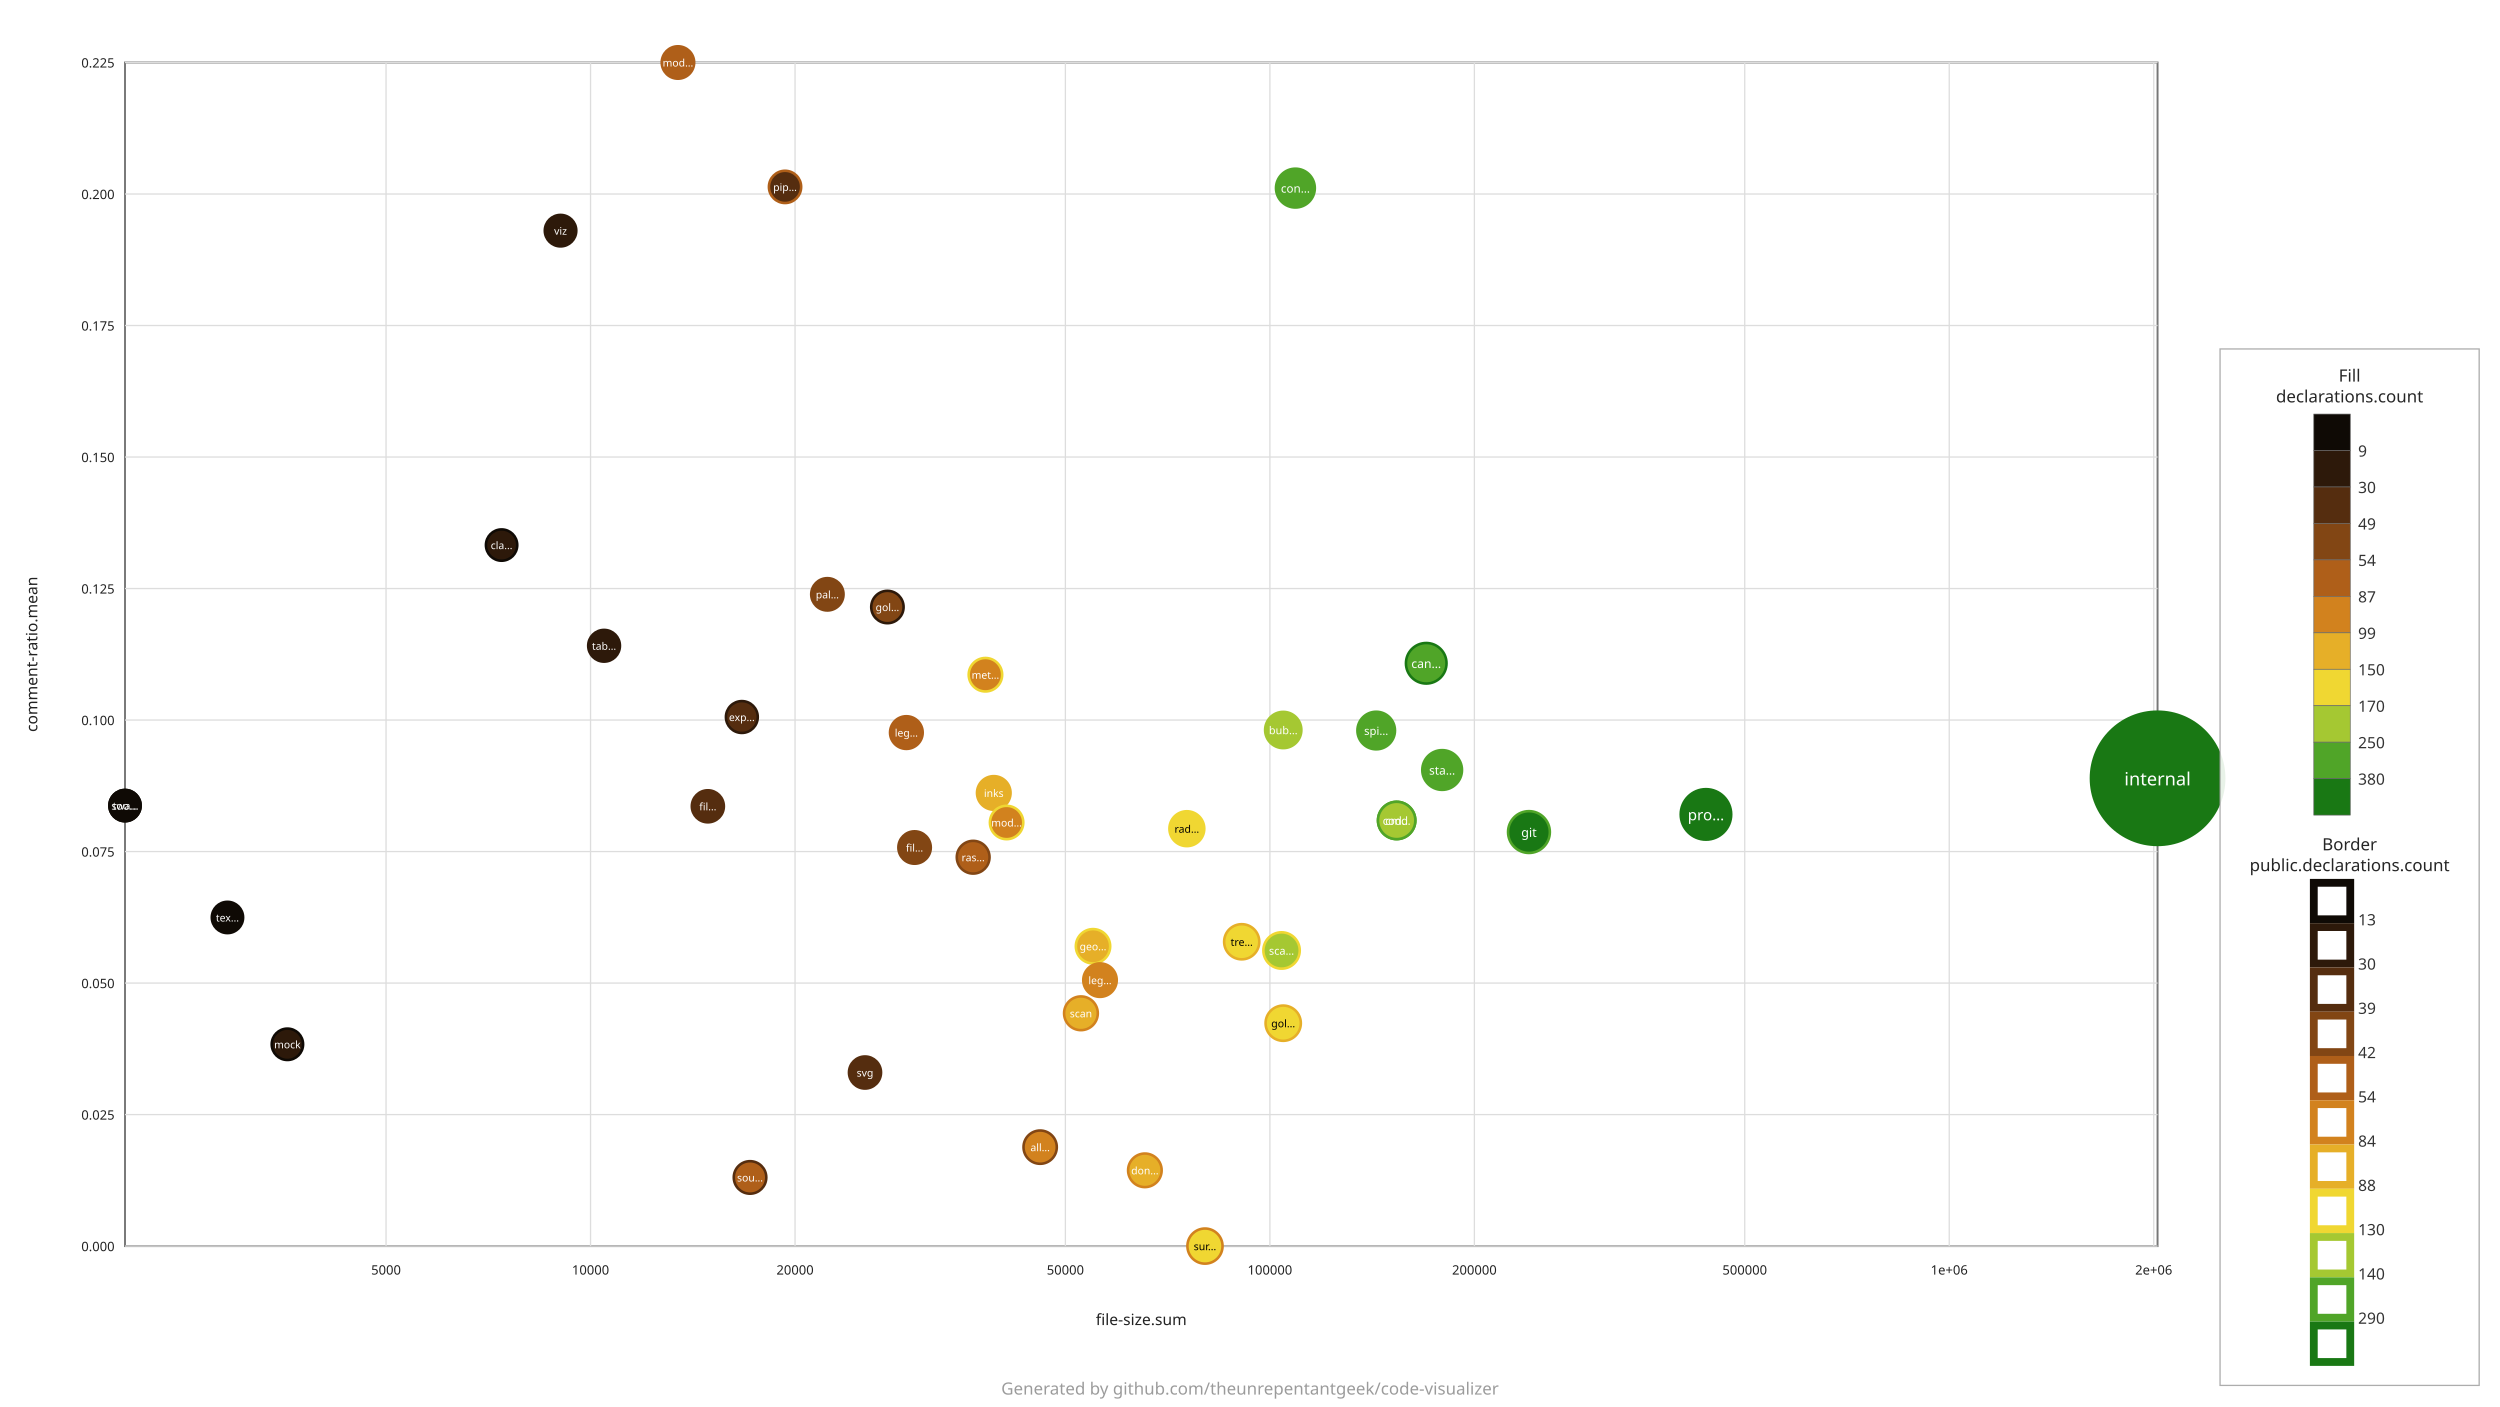
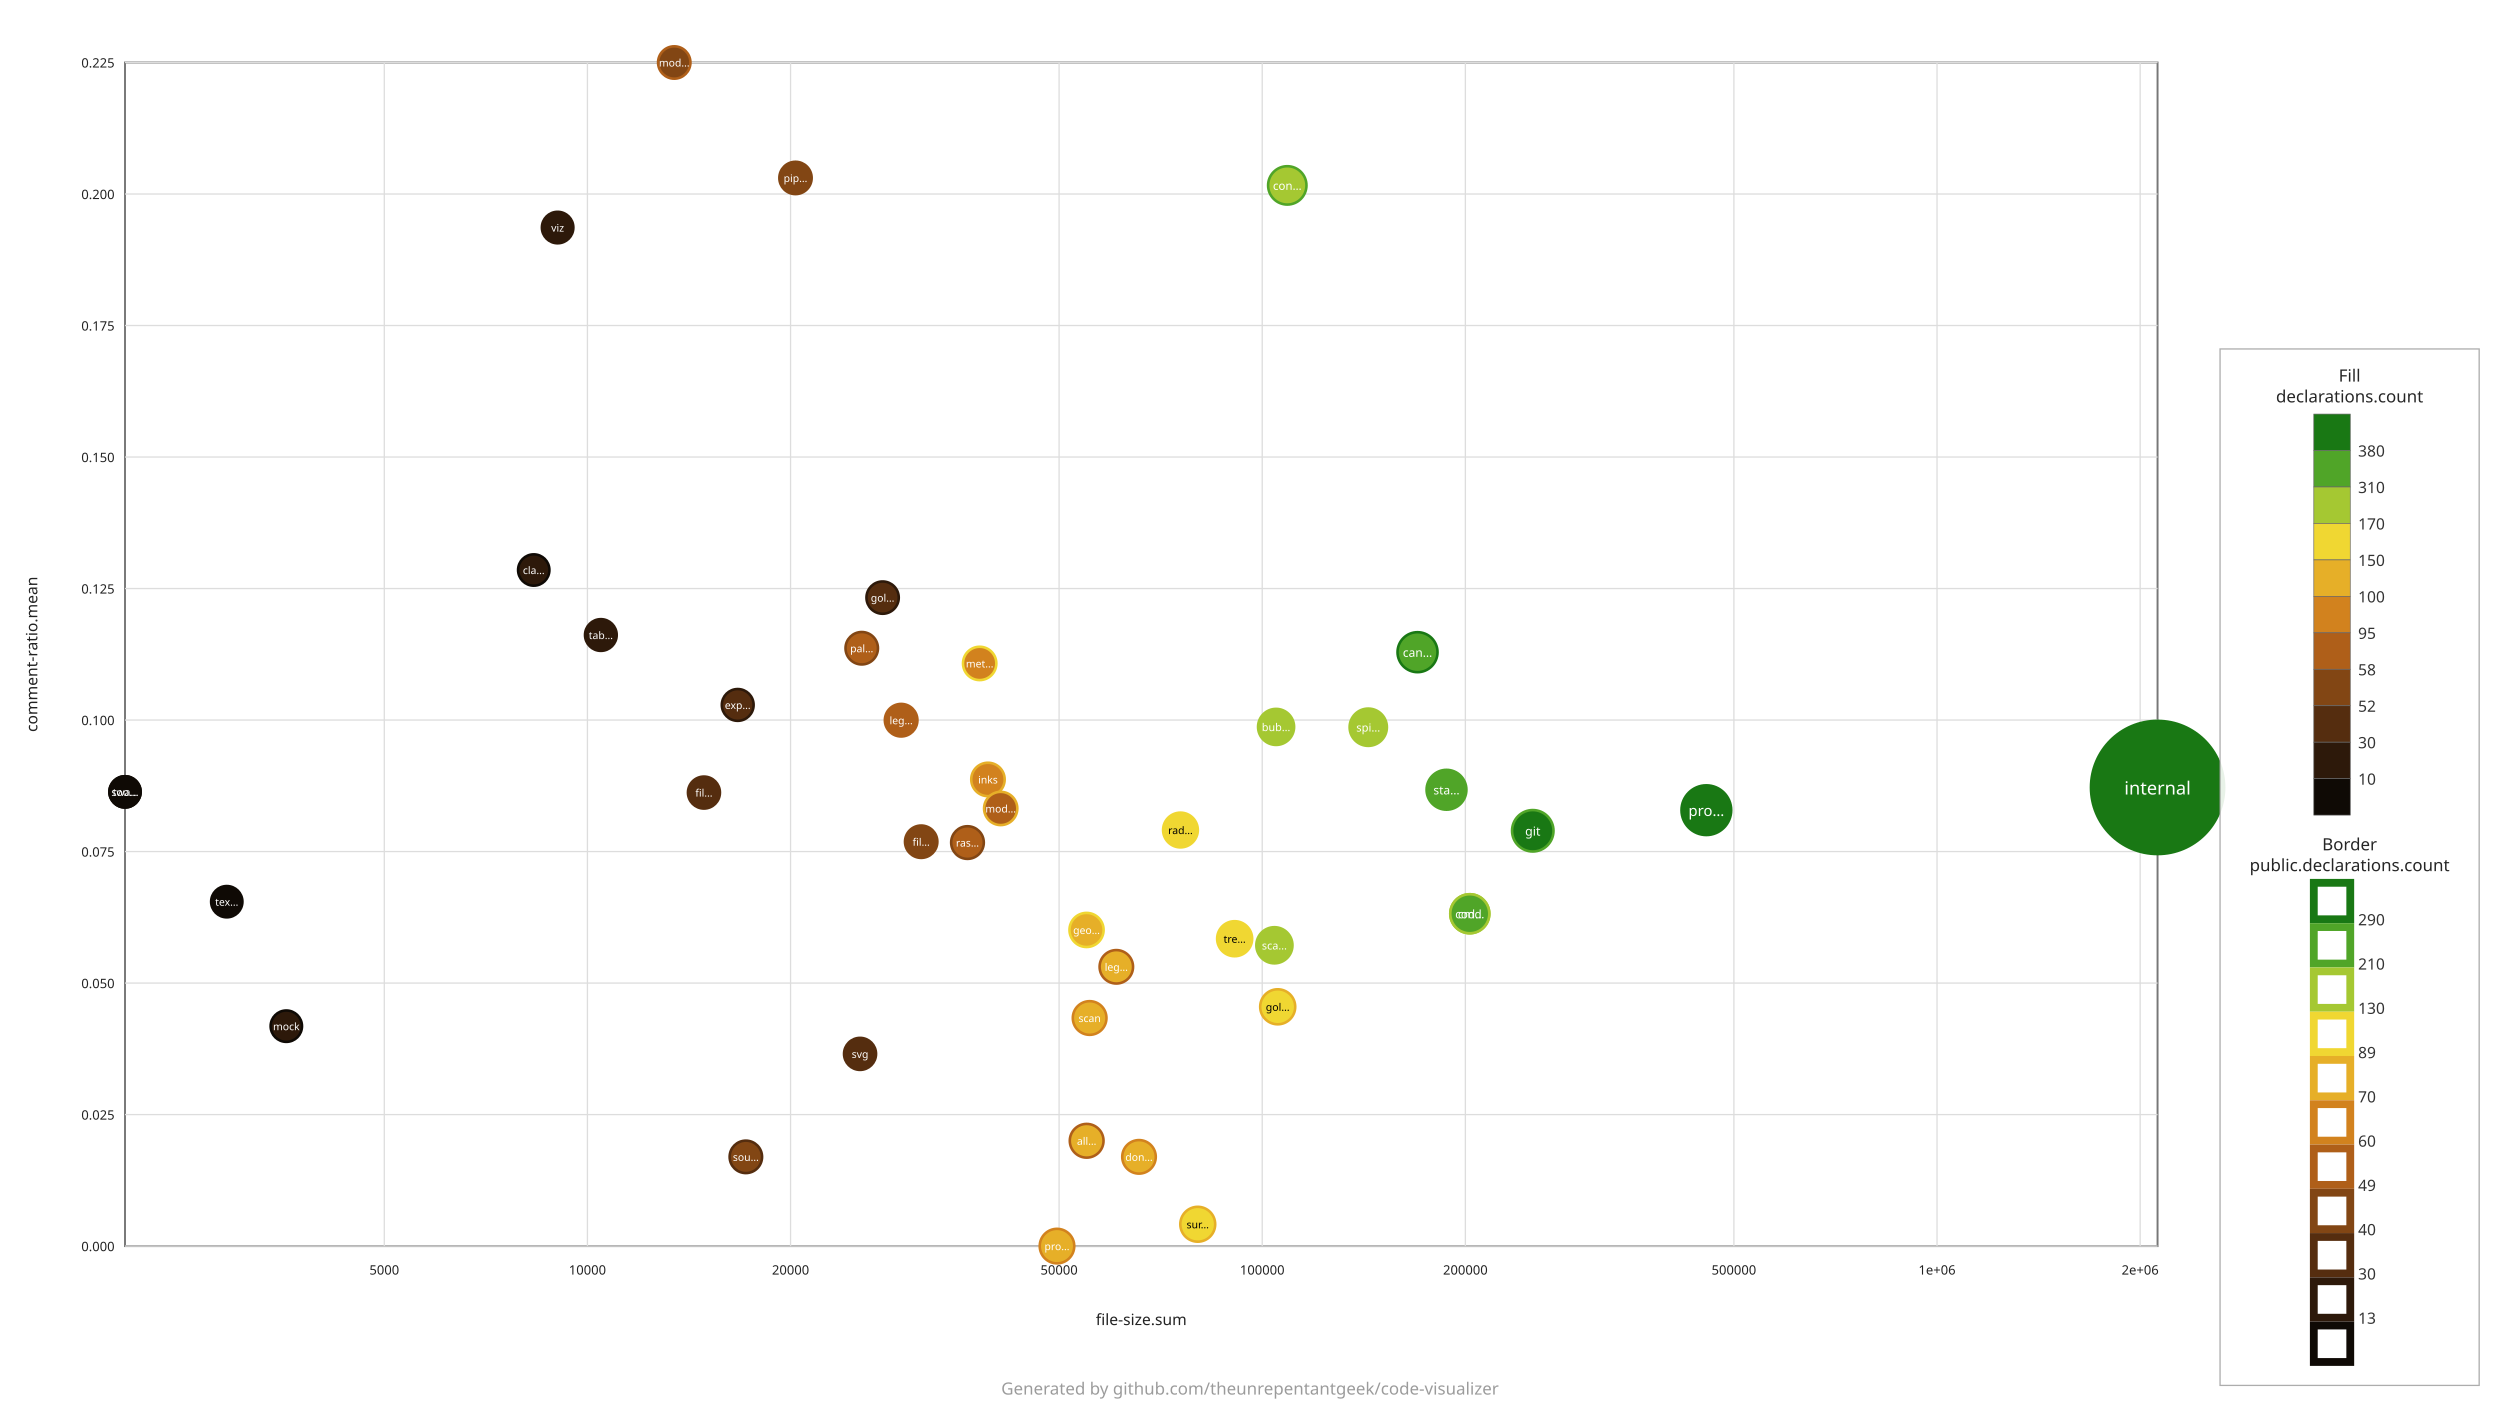
<svg xmlns="http://www.w3.org/2000/svg" width="1920" height="1080">
  <rect x="0.000" y="0.000" width="1920.000" height="1080.000" fill="rgb(255,255,255)" stroke="rgb(255,255,255)" stroke-width="0.000" />
  <rect x="96.000" y="48.000" width="1561.000" height="909.000" fill="rgb(255,255,255)" stroke="rgb(119,119,119)" stroke-width="1.500" />
-   <line x1="296.482" y1="48.000" x2="296.482" y2="957.000" stroke="rgb(221,221,221)" stroke-width="1.000" />
-   <line x1="453.540" y1="48.000" x2="453.540" y2="957.000" stroke="rgb(221,221,221)" stroke-width="1.000" />
-   <line x1="610.598" y1="48.000" x2="610.598" y2="957.000" stroke="rgb(221,221,221)" stroke-width="1.000" />
-   <line x1="818.217" y1="48.000" x2="818.217" y2="957.000" stroke="rgb(221,221,221)" stroke-width="1.000" />
-   <line x1="975.275" y1="48.000" x2="975.275" y2="957.000" stroke="rgb(221,221,221)" stroke-width="1.000" />
-   <line x1="1132.333" y1="48.000" x2="1132.333" y2="957.000" stroke="rgb(221,221,221)" stroke-width="1.000" />
-   <line x1="1339.952" y1="48.000" x2="1339.952" y2="957.000" stroke="rgb(221,221,221)" stroke-width="1.000" />
-   <line x1="1497.010" y1="48.000" x2="1497.010" y2="957.000" stroke="rgb(221,221,221)" stroke-width="1.000" />
-   <line x1="1654.068" y1="48.000" x2="1654.068" y2="957.000" stroke="rgb(221,221,221)" stroke-width="1.000" />
+   <line x1="295.140" y1="48.000" x2="295.140" y2="957.000" stroke="rgb(221,221,221)" stroke-width="1.000" />
+   <line x1="451.147" y1="48.000" x2="451.147" y2="957.000" stroke="rgb(221,221,221)" stroke-width="1.000" />
+   <line x1="607.154" y1="48.000" x2="607.154" y2="957.000" stroke="rgb(221,221,221)" stroke-width="1.000" />
+   <line x1="813.384" y1="48.000" x2="813.384" y2="957.000" stroke="rgb(221,221,221)" stroke-width="1.000" />
+   <line x1="969.391" y1="48.000" x2="969.391" y2="957.000" stroke="rgb(221,221,221)" stroke-width="1.000" />
+   <line x1="1125.398" y1="48.000" x2="1125.398" y2="957.000" stroke="rgb(221,221,221)" stroke-width="1.000" />
+   <line x1="1331.627" y1="48.000" x2="1331.627" y2="957.000" stroke="rgb(221,221,221)" stroke-width="1.000" />
+   <line x1="1487.634" y1="48.000" x2="1487.634" y2="957.000" stroke="rgb(221,221,221)" stroke-width="1.000" />
+   <line x1="1643.641" y1="48.000" x2="1643.641" y2="957.000" stroke="rgb(221,221,221)" stroke-width="1.000" />
  <line x1="96.000" y1="957.000" x2="1657.000" y2="957.000" stroke="rgb(221,221,221)" stroke-width="1.000" />
  <line x1="96.000" y1="856.000" x2="1657.000" y2="856.000" stroke="rgb(221,221,221)" stroke-width="1.000" />
  <line x1="96.000" y1="755.000" x2="1657.000" y2="755.000" stroke="rgb(221,221,221)" stroke-width="1.000" />
  <line x1="96.000" y1="654.000" x2="1657.000" y2="654.000" stroke="rgb(221,221,221)" stroke-width="1.000" />
  <line x1="96.000" y1="553.000" x2="1657.000" y2="553.000" stroke="rgb(221,221,221)" stroke-width="1.000" />
  <line x1="96.000" y1="452.000" x2="1657.000" y2="452.000" stroke="rgb(221,221,221)" stroke-width="1.000" />
  <line x1="96.000" y1="351.000" x2="1657.000" y2="351.000" stroke="rgb(221,221,221)" stroke-width="1.000" />
  <line x1="96.000" y1="250.000" x2="1657.000" y2="250.000" stroke="rgb(221,221,221)" stroke-width="1.000" />
  <line x1="96.000" y1="149.000" x2="1657.000" y2="149.000" stroke="rgb(221,221,221)" stroke-width="1.000" />
  <line x1="96.000" y1="48.000" x2="1657.000" y2="48.000" stroke="rgb(221,221,221)" stroke-width="1.000" />
-   <circle cx="1657.000" cy="597.741" r="51.131" fill="rgb(25,120,20)" stroke="rgb(25,120,20)" stroke-width="2.000" />
-   <circle cx="1310.172" cy="625.470" r="19.393" fill="rgb(25,120,20)" stroke="rgb(25,120,20)" stroke-width="2.000" />
-   <circle cx="1174.233" cy="639.020" r="16.058" fill="rgb(25,120,20)" stroke="rgb(80,165,40)" stroke-width="2.000" />
-   <circle cx="1095.345" cy="509.393" r="15.585" fill="rgb(80,165,40)" stroke="rgb(25,120,20)" stroke-width="2.000" />
-   <circle cx="1107.561" cy="591.358" r="15.258" fill="rgb(80,165,40)" stroke="rgb(80,165,40)" stroke-width="2.000" />
-   <circle cx="994.873" cy="144.463" r="14.920" fill="rgb(80,165,40)" stroke="rgb(80,165,40)" stroke-width="2.000" />
-   <circle cx="1056.921" cy="561.046" r="14.438" fill="rgb(80,165,40)" stroke="rgb(80,165,40)" stroke-width="2.000" />
-   <circle cx="1072.627" cy="630.109" r="14.342" fill="rgb(165,200,50)" stroke="rgb(80,165,40)" stroke-width="2.000" />
-   <circle cx="1072.627" cy="630.109" r="14.342" fill="rgb(165,200,50)" stroke="rgb(80,165,40)" stroke-width="2.000" />
-   <circle cx="984.232" cy="729.969" r="13.966" fill="rgb(165,200,50)" stroke="rgb(240,215,50)" stroke-width="2.000" />
-   <circle cx="985.526" cy="560.637" r="13.928" fill="rgb(165,200,50)" stroke="rgb(165,200,50)" stroke-width="2.000" />
-   <circle cx="985.502" cy="785.810" r="13.542" fill="rgb(240,215,50)" stroke="rgb(230,175,40)" stroke-width="2.000" />
-   <circle cx="953.632" cy="723.271" r="13.504" fill="rgb(240,215,50)" stroke="rgb(230,175,40)" stroke-width="2.000" />
-   <circle cx="925.426" cy="957.000" r="13.494" fill="rgb(240,215,50)" stroke="rgb(210,130,30)" stroke-width="2.000" />
-   <circle cx="911.503" cy="636.431" r="13.398" fill="rgb(240,215,50)" stroke="rgb(240,215,50)" stroke-width="2.000" />
-   <circle cx="839.438" cy="726.731" r="13.186" fill="rgb(230,175,40)" stroke="rgb(240,215,50)" stroke-width="2.000" />
-   <circle cx="830.164" cy="778.210" r="12.954" fill="rgb(230,175,40)" stroke="rgb(210,130,30)" stroke-width="2.000" />
-   <circle cx="879.263" cy="898.806" r="12.896" fill="rgb(230,175,40)" stroke="rgb(210,130,30)" stroke-width="2.000" />
-   <circle cx="763.217" cy="608.966" r="12.896" fill="rgb(230,175,40)" stroke="rgb(230,175,40)" stroke-width="2.000" />
-   <circle cx="844.797" cy="752.737" r="12.858" fill="rgb(210,130,30)" stroke="rgb(210,130,30)" stroke-width="2.000" />
-   <circle cx="756.807" cy="518.187" r="12.858" fill="rgb(210,130,30)" stroke="rgb(240,215,50)" stroke-width="2.000" />
-   <circle cx="773.063" cy="631.674" r="12.819" fill="rgb(210,130,30)" stroke="rgb(240,215,50)" stroke-width="2.000" />
-   <circle cx="798.841" cy="881.015" r="12.781" fill="rgb(210,130,30)" stroke="rgb(130,70,20)" stroke-width="2.000" />
-   <circle cx="747.386" cy="658.346" r="12.578" fill="rgb(175,95,25)" stroke="rgb(130,70,20)" stroke-width="2.000" />
-   <circle cx="696.090" cy="562.608" r="12.549" fill="rgb(175,95,25)" stroke="rgb(175,95,25)" stroke-width="2.000" />
-   <circle cx="576.028" cy="904.276" r="12.492" fill="rgb(175,95,25)" stroke="rgb(85,45,15)" stroke-width="2.000" />
-   <circle cx="520.665" cy="48.000" r="12.463" fill="rgb(175,95,25)" stroke="rgb(175,95,25)" stroke-width="2.000" />
-   <circle cx="702.395" cy="650.896" r="12.453" fill="rgb(130,70,20)" stroke="rgb(130,70,20)" stroke-width="2.000" />
-   <circle cx="681.533" cy="466.190" r="12.434" fill="rgb(130,70,20)" stroke="rgb(45,25,10)" stroke-width="2.000" />
-   <circle cx="635.425" cy="456.442" r="12.414" fill="rgb(130,70,20)" stroke="rgb(130,70,20)" stroke-width="2.000" />
-   <circle cx="602.912" cy="143.538" r="12.386" fill="rgb(85,45,15)" stroke="rgb(175,95,25)" stroke-width="2.000" />
-   <circle cx="664.319" cy="823.692" r="12.318" fill="rgb(85,45,15)" stroke="rgb(85,45,15)" stroke-width="2.000" />
-   <circle cx="543.624" cy="619.235" r="12.308" fill="rgb(85,45,15)" stroke="rgb(85,45,15)" stroke-width="2.000" />
-   <circle cx="569.739" cy="550.670" r="12.231" fill="rgb(85,45,15)" stroke="rgb(45,25,10)" stroke-width="2.000" />
-   <circle cx="463.925" cy="495.954" r="12.193" fill="rgb(45,25,10)" stroke="rgb(45,25,10)" stroke-width="2.000" />
-   <circle cx="430.496" cy="177.137" r="12.096" fill="rgb(45,25,10)" stroke="rgb(45,25,10)" stroke-width="2.000" />
-   <circle cx="220.722" cy="802.018" r="12.058" fill="rgb(45,25,10)" stroke="rgb(15,10,5)" stroke-width="2.000" />
-   <circle cx="385.222" cy="418.617" r="12.029" fill="rgb(45,25,10)" stroke="rgb(15,10,5)" stroke-width="2.000" />
-   <circle cx="174.689" cy="704.613" r="12.019" fill="rgb(15,10,5)" stroke="rgb(15,10,5)" stroke-width="2.000" />
-   <circle cx="96.000" cy="618.687" r="12.000" fill="rgb(15,10,5)" stroke="rgb(15,10,5)" stroke-width="2.000" />
-   <circle cx="96.000" cy="618.687" r="12.000" fill="rgb(15,10,5)" stroke="rgb(15,10,5)" stroke-width="2.000" />
+   <circle cx="1657.000" cy="604.767" r="51.131" fill="rgb(25,120,20)" stroke="rgb(25,120,20)" stroke-width="2.000" />
+   <circle cx="1310.476" cy="622.221" r="19.093" fill="rgb(25,120,20)" stroke="rgb(25,120,20)" stroke-width="2.000" />
+   <circle cx="1177.171" cy="638.042" r="15.921" fill="rgb(25,120,20)" stroke="rgb(80,165,40)" stroke-width="2.000" />
+   <circle cx="1088.657" cy="500.878" r="15.361" fill="rgb(80,165,40)" stroke="rgb(25,120,20)" stroke-width="2.000" />
+   <circle cx="1110.908" cy="606.537" r="15.307" fill="rgb(80,165,40)" stroke="rgb(80,165,40)" stroke-width="2.000" />
+   <circle cx="1128.794" cy="701.751" r="15.000" fill="rgb(80,165,40)" stroke="rgb(165,200,50)" stroke-width="2.000" />
+   <circle cx="1128.794" cy="701.751" r="15.000" fill="rgb(80,165,40)" stroke="rgb(165,200,50)" stroke-width="2.000" />
+   <circle cx="988.634" cy="142.379" r="14.738" fill="rgb(165,200,50)" stroke="rgb(80,165,40)" stroke-width="2.000" />
+   <circle cx="1050.824" cy="558.506" r="14.331" fill="rgb(165,200,50)" stroke="rgb(165,200,50)" stroke-width="2.000" />
+   <circle cx="978.741" cy="725.969" r="13.888" fill="rgb(165,200,50)" stroke="rgb(165,200,50)" stroke-width="2.000" />
+   <circle cx="980.024" cy="558.266" r="13.852" fill="rgb(165,200,50)" stroke="rgb(165,200,50)" stroke-width="2.000" />
+   <circle cx="981.279" cy="773.218" r="13.455" fill="rgb(240,215,50)" stroke="rgb(230,175,40)" stroke-width="2.000" />
+   <circle cx="948.204" cy="720.934" r="13.455" fill="rgb(240,215,50)" stroke="rgb(240,215,50)" stroke-width="2.000" />
+   <circle cx="919.876" cy="940.225" r="13.400" fill="rgb(240,215,50)" stroke="rgb(230,175,40)" stroke-width="2.000" />
+   <circle cx="906.596" cy="637.453" r="13.355" fill="rgb(240,215,50)" stroke="rgb(240,215,50)" stroke-width="2.000" />
+   <circle cx="811.771" cy="957.000" r="13.265" fill="rgb(230,175,40)" stroke="rgb(210,130,30)" stroke-width="2.000" />
+   <circle cx="834.463" cy="714.205" r="13.111" fill="rgb(230,175,40)" stroke="rgb(240,215,50)" stroke-width="2.000" />
+   <circle cx="834.553" cy="876.117" r="12.958" fill="rgb(230,175,40)" stroke="rgb(175,95,25)" stroke-width="2.000" />
+   <circle cx="836.840" cy="781.825" r="12.931" fill="rgb(230,175,40)" stroke="rgb(210,130,30)" stroke-width="2.000" />
+   <circle cx="874.753" cy="888.463" r="12.885" fill="rgb(230,175,40)" stroke="rgb(210,130,30)" stroke-width="2.000" />
+   <circle cx="857.334" cy="742.513" r="12.849" fill="rgb(230,175,40)" stroke="rgb(175,95,25)" stroke-width="2.000" />
+   <circle cx="758.752" cy="598.613" r="12.840" fill="rgb(210,130,30)" stroke="rgb(230,175,40)" stroke-width="2.000" />
+   <circle cx="752.385" cy="509.510" r="12.804" fill="rgb(210,130,30)" stroke="rgb(240,215,50)" stroke-width="2.000" />
+   <circle cx="768.532" cy="620.902" r="12.768" fill="rgb(175,95,25)" stroke="rgb(230,175,40)" stroke-width="2.000" />
+   <circle cx="743.026" cy="647.082" r="12.542" fill="rgb(175,95,25)" stroke="rgb(130,70,20)" stroke-width="2.000" />
+   <circle cx="692.074" cy="553.111" r="12.515" fill="rgb(175,95,25)" stroke="rgb(175,95,25)" stroke-width="2.000" />
+   <circle cx="661.816" cy="497.841" r="12.470" fill="rgb(175,95,25)" stroke="rgb(130,70,20)" stroke-width="2.000" />
+   <circle cx="572.815" cy="888.474" r="12.461" fill="rgb(130,70,20)" stroke="rgb(85,45,15)" stroke-width="2.000" />
+   <circle cx="707.463" cy="646.434" r="12.434" fill="rgb(130,70,20)" stroke="rgb(130,70,20)" stroke-width="2.000" />
+   <circle cx="517.823" cy="48.000" r="12.434" fill="rgb(130,70,20)" stroke="rgb(175,95,25)" stroke-width="2.000" />
+   <circle cx="610.948" cy="136.661" r="12.416" fill="rgb(130,70,20)" stroke="rgb(130,70,20)" stroke-width="2.000" />
+   <circle cx="677.844" cy="458.975" r="12.407" fill="rgb(85,45,15)" stroke="rgb(45,25,10)" stroke-width="2.000" />
+   <circle cx="660.515" cy="809.377" r="12.298" fill="rgb(85,45,15)" stroke="rgb(85,45,15)" stroke-width="2.000" />
+   <circle cx="540.628" cy="608.693" r="12.289" fill="rgb(85,45,15)" stroke="rgb(85,45,15)" stroke-width="2.000" />
+   <circle cx="566.569" cy="541.393" r="12.217" fill="rgb(85,45,15)" stroke="rgb(45,25,10)" stroke-width="2.000" />
+   <circle cx="461.463" cy="487.687" r="12.181" fill="rgb(45,25,10)" stroke="rgb(45,25,10)" stroke-width="2.000" />
+   <circle cx="428.257" cy="174.754" r="12.090" fill="rgb(45,25,10)" stroke="rgb(45,25,10)" stroke-width="2.000" />
+   <circle cx="219.887" cy="788.103" r="12.054" fill="rgb(45,25,10)" stroke="rgb(15,10,5)" stroke-width="2.000" />
+   <circle cx="409.914" cy="437.769" r="12.036" fill="rgb(45,25,10)" stroke="rgb(15,10,5)" stroke-width="2.000" />
+   <circle cx="174.162" cy="692.495" r="12.018" fill="rgb(15,10,5)" stroke="rgb(15,10,5)" stroke-width="2.000" />
+   <circle cx="96.000" cy="608.155" r="12.000" fill="rgb(15,10,5)" stroke="rgb(15,10,5)" stroke-width="2.000" />
+   <circle cx="96.000" cy="608.155" r="12.000" fill="rgb(15,10,5)" stroke="rgb(15,10,5)" stroke-width="2.000" />
  <text x="876.500" y="1013.000" fill="rgb(34,34,34)" font-size="12.000" font-family="sans-serif" text-anchor="middle" dominant-baseline="central">file-size.sum</text>
  <text x="24.000" y="502.500" fill="rgb(34,34,34)" font-size="12.000" font-family="sans-serif" text-anchor="middle" dominant-baseline="central" transform="rotate(-90.000 24.000 502.500)">comment-ratio.mean</text>
-   <text x="296.482" y="975.000" fill="rgb(34,34,34)" font-size="10.000" font-family="sans-serif" text-anchor="middle" dominant-baseline="central">5000</text>
-   <text x="453.540" y="975.000" fill="rgb(34,34,34)" font-size="10.000" font-family="sans-serif" text-anchor="middle" dominant-baseline="central">10000</text>
-   <text x="610.598" y="975.000" fill="rgb(34,34,34)" font-size="10.000" font-family="sans-serif" text-anchor="middle" dominant-baseline="central">20000</text>
-   <text x="818.217" y="975.000" fill="rgb(34,34,34)" font-size="10.000" font-family="sans-serif" text-anchor="middle" dominant-baseline="central">50000</text>
-   <text x="975.275" y="975.000" fill="rgb(34,34,34)" font-size="10.000" font-family="sans-serif" text-anchor="middle" dominant-baseline="central">100000</text>
-   <text x="1132.333" y="975.000" fill="rgb(34,34,34)" font-size="10.000" font-family="sans-serif" text-anchor="middle" dominant-baseline="central">200000</text>
-   <text x="1339.952" y="975.000" fill="rgb(34,34,34)" font-size="10.000" font-family="sans-serif" text-anchor="middle" dominant-baseline="central">500000</text>
-   <text x="1497.010" y="975.000" fill="rgb(34,34,34)" font-size="10.000" font-family="sans-serif" text-anchor="middle" dominant-baseline="central">1e+06</text>
-   <text x="1654.068" y="975.000" fill="rgb(34,34,34)" font-size="10.000" font-family="sans-serif" text-anchor="middle" dominant-baseline="central">2e+06</text>
+   <text x="295.140" y="975.000" fill="rgb(34,34,34)" font-size="10.000" font-family="sans-serif" text-anchor="middle" dominant-baseline="central">5000</text>
+   <text x="451.147" y="975.000" fill="rgb(34,34,34)" font-size="10.000" font-family="sans-serif" text-anchor="middle" dominant-baseline="central">10000</text>
+   <text x="607.154" y="975.000" fill="rgb(34,34,34)" font-size="10.000" font-family="sans-serif" text-anchor="middle" dominant-baseline="central">20000</text>
+   <text x="813.384" y="975.000" fill="rgb(34,34,34)" font-size="10.000" font-family="sans-serif" text-anchor="middle" dominant-baseline="central">50000</text>
+   <text x="969.391" y="975.000" fill="rgb(34,34,34)" font-size="10.000" font-family="sans-serif" text-anchor="middle" dominant-baseline="central">100000</text>
+   <text x="1125.398" y="975.000" fill="rgb(34,34,34)" font-size="10.000" font-family="sans-serif" text-anchor="middle" dominant-baseline="central">200000</text>
+   <text x="1331.627" y="975.000" fill="rgb(34,34,34)" font-size="10.000" font-family="sans-serif" text-anchor="middle" dominant-baseline="central">500000</text>
+   <text x="1487.634" y="975.000" fill="rgb(34,34,34)" font-size="10.000" font-family="sans-serif" text-anchor="middle" dominant-baseline="central">1e+06</text>
+   <text x="1643.641" y="975.000" fill="rgb(34,34,34)" font-size="10.000" font-family="sans-serif" text-anchor="middle" dominant-baseline="central">2e+06</text>
  <text x="88.000" y="957.000" fill="rgb(34,34,34)" font-size="10.000" font-family="sans-serif" text-anchor="end" dominant-baseline="central">0.000</text>
  <text x="88.000" y="856.000" fill="rgb(34,34,34)" font-size="10.000" font-family="sans-serif" text-anchor="end" dominant-baseline="central">0.025</text>
  <text x="88.000" y="755.000" fill="rgb(34,34,34)" font-size="10.000" font-family="sans-serif" text-anchor="end" dominant-baseline="central">0.050</text>
  <text x="88.000" y="654.000" fill="rgb(34,34,34)" font-size="10.000" font-family="sans-serif" text-anchor="end" dominant-baseline="central">0.075</text>
  <text x="88.000" y="553.000" fill="rgb(34,34,34)" font-size="10.000" font-family="sans-serif" text-anchor="end" dominant-baseline="central">0.100</text>
  <text x="88.000" y="452.000" fill="rgb(34,34,34)" font-size="10.000" font-family="sans-serif" text-anchor="end" dominant-baseline="central">0.125</text>
  <text x="88.000" y="351.000" fill="rgb(34,34,34)" font-size="10.000" font-family="sans-serif" text-anchor="end" dominant-baseline="central">0.150</text>
  <text x="88.000" y="250.000" fill="rgb(34,34,34)" font-size="10.000" font-family="sans-serif" text-anchor="end" dominant-baseline="central">0.175</text>
  <text x="88.000" y="149.000" fill="rgb(34,34,34)" font-size="10.000" font-family="sans-serif" text-anchor="end" dominant-baseline="central">0.200</text>
  <text x="88.000" y="48.000" fill="rgb(34,34,34)" font-size="10.000" font-family="sans-serif" text-anchor="end" dominant-baseline="central">0.225</text>
-   <text x="1657.000" y="597.741" fill="rgb(255,255,255)" font-size="14.000" font-family="sans-serif" text-anchor="middle" dominant-baseline="central">internal</text>
-   <text x="1310.172" y="625.470" fill="rgb(255,255,255)" font-size="11.636" font-family="sans-serif" text-anchor="middle" dominant-baseline="central">pro…</text>
-   <text x="1174.233" y="639.020" fill="rgb(255,255,255)" font-size="9.635" font-family="sans-serif" text-anchor="middle" dominant-baseline="central">git</text>
-   <text x="1095.345" y="509.393" fill="rgb(255,255,255)" font-size="9.351" font-family="sans-serif" text-anchor="middle" dominant-baseline="central">can…</text>
-   <text x="1107.561" y="591.358" fill="rgb(255,255,255)" font-size="9.155" font-family="sans-serif" text-anchor="middle" dominant-baseline="central">sta…</text>
-   <text x="994.873" y="144.463" fill="rgb(255,255,255)" font-size="8.952" font-family="sans-serif" text-anchor="middle" dominant-baseline="central">con…</text>
-   <text x="1056.921" y="561.046" fill="rgb(255,255,255)" font-size="8.663" font-family="sans-serif" text-anchor="middle" dominant-baseline="central">spi…</text>
-   <text x="1072.627" y="630.109" fill="rgb(255,255,255)" font-size="8.605" font-family="sans-serif" text-anchor="middle" dominant-baseline="central">cmd</text>
-   <text x="1072.627" y="630.109" fill="rgb(255,255,255)" font-size="8.605" font-family="sans-serif" text-anchor="middle" dominant-baseline="central">cod…</text>
-   <text x="984.232" y="729.969" fill="rgb(255,255,255)" font-size="8.380" font-family="sans-serif" text-anchor="middle" dominant-baseline="central">sca…</text>
-   <text x="985.526" y="560.637" fill="rgb(255,255,255)" font-size="8.357" font-family="sans-serif" text-anchor="middle" dominant-baseline="central">bub…</text>
-   <text x="985.502" y="785.810" fill="rgb(0,0,0)" font-size="8.125" font-family="sans-serif" text-anchor="middle" dominant-baseline="central">gol…</text>
-   <text x="953.632" y="723.271" fill="rgb(0,0,0)" font-size="8.102" font-family="sans-serif" text-anchor="middle" dominant-baseline="central">tre…</text>
-   <text x="925.426" y="957.000" fill="rgb(0,0,0)" font-size="8.096" font-family="sans-serif" text-anchor="middle" dominant-baseline="central">sur…</text>
-   <text x="911.503" y="636.431" fill="rgb(0,0,0)" font-size="8.039" font-family="sans-serif" text-anchor="middle" dominant-baseline="central">rad…</text>
-   <text x="839.438" y="726.731" fill="rgb(255,255,255)" font-size="8.000" font-family="sans-serif" text-anchor="middle" dominant-baseline="central">geo…</text>
-   <text x="830.164" y="778.210" fill="rgb(255,255,255)" font-size="8.000" font-family="sans-serif" text-anchor="middle" dominant-baseline="central">scan</text>
-   <text x="879.263" y="898.806" fill="rgb(255,255,255)" font-size="8.000" font-family="sans-serif" text-anchor="middle" dominant-baseline="central">don…</text>
-   <text x="763.217" y="608.966" fill="rgb(255,255,255)" font-size="8.000" font-family="sans-serif" text-anchor="middle" dominant-baseline="central">inks</text>
-   <text x="844.797" y="752.737" fill="rgb(255,255,255)" font-size="8.000" font-family="sans-serif" text-anchor="middle" dominant-baseline="central">leg…</text>
-   <text x="756.807" y="518.187" fill="rgb(255,255,255)" font-size="8.000" font-family="sans-serif" text-anchor="middle" dominant-baseline="central">met…</text>
-   <text x="773.063" y="631.674" fill="rgb(255,255,255)" font-size="8.000" font-family="sans-serif" text-anchor="middle" dominant-baseline="central">mod…</text>
-   <text x="798.841" y="881.015" fill="rgb(255,255,255)" font-size="8.000" font-family="sans-serif" text-anchor="middle" dominant-baseline="central">all…</text>
-   <text x="747.386" y="658.346" fill="rgb(255,255,255)" font-size="8.000" font-family="sans-serif" text-anchor="middle" dominant-baseline="central">ras…</text>
-   <text x="696.090" y="562.608" fill="rgb(255,255,255)" font-size="8.000" font-family="sans-serif" text-anchor="middle" dominant-baseline="central">leg…</text>
-   <text x="576.028" y="904.276" fill="rgb(255,255,255)" font-size="8.000" font-family="sans-serif" text-anchor="middle" dominant-baseline="central">sou…</text>
-   <text x="520.665" y="48.000" fill="rgb(255,255,255)" font-size="8.000" font-family="sans-serif" text-anchor="middle" dominant-baseline="central">mod…</text>
-   <text x="702.395" y="650.896" fill="rgb(255,255,255)" font-size="8.000" font-family="sans-serif" text-anchor="middle" dominant-baseline="central">fil…</text>
-   <text x="681.533" y="466.190" fill="rgb(255,255,255)" font-size="8.000" font-family="sans-serif" text-anchor="middle" dominant-baseline="central">gol…</text>
-   <text x="635.425" y="456.442" fill="rgb(255,255,255)" font-size="8.000" font-family="sans-serif" text-anchor="middle" dominant-baseline="central">pal…</text>
-   <text x="602.912" y="143.538" fill="rgb(255,255,255)" font-size="8.000" font-family="sans-serif" text-anchor="middle" dominant-baseline="central">pip…</text>
-   <text x="664.319" y="823.692" fill="rgb(255,255,255)" font-size="8.000" font-family="sans-serif" text-anchor="middle" dominant-baseline="central">svg</text>
-   <text x="543.624" y="619.235" fill="rgb(255,255,255)" font-size="8.000" font-family="sans-serif" text-anchor="middle" dominant-baseline="central">fil…</text>
-   <text x="569.739" y="550.670" fill="rgb(255,255,255)" font-size="8.000" font-family="sans-serif" text-anchor="middle" dominant-baseline="central">exp…</text>
-   <text x="463.925" y="495.954" fill="rgb(255,255,255)" font-size="8.000" font-family="sans-serif" text-anchor="middle" dominant-baseline="central">tab…</text>
-   <text x="430.496" y="177.137" fill="rgb(255,255,255)" font-size="8.000" font-family="sans-serif" text-anchor="middle" dominant-baseline="central">viz</text>
-   <text x="220.722" y="802.018" fill="rgb(255,255,255)" font-size="8.000" font-family="sans-serif" text-anchor="middle" dominant-baseline="central">mock</text>
-   <text x="385.222" y="418.617" fill="rgb(255,255,255)" font-size="8.000" font-family="sans-serif" text-anchor="middle" dominant-baseline="central">cla…</text>
-   <text x="174.689" y="704.613" fill="rgb(255,255,255)" font-size="8.000" font-family="sans-serif" text-anchor="middle" dominant-baseline="central">tex…</text>
-   <text x="96.000" y="618.687" fill="rgb(255,255,255)" font-size="8.000" font-family="sans-serif" text-anchor="middle" dominant-baseline="central">swa…</text>
-   <text x="96.000" y="618.687" fill="rgb(255,255,255)" font-size="8.000" font-family="sans-serif" text-anchor="middle" dominant-baseline="central">too…</text>
+   <text x="1657.000" y="604.767" fill="rgb(255,255,255)" font-size="14.000" font-family="sans-serif" text-anchor="middle" dominant-baseline="central">internal</text>
+   <text x="1310.476" y="622.221" fill="rgb(255,255,255)" font-size="11.456" font-family="sans-serif" text-anchor="middle" dominant-baseline="central">pro…</text>
+   <text x="1177.171" y="638.042" fill="rgb(255,255,255)" font-size="9.553" font-family="sans-serif" text-anchor="middle" dominant-baseline="central">git</text>
+   <text x="1088.657" y="500.878" fill="rgb(255,255,255)" font-size="9.217" font-family="sans-serif" text-anchor="middle" dominant-baseline="central">can…</text>
+   <text x="1110.908" y="606.537" fill="rgb(255,255,255)" font-size="9.184" font-family="sans-serif" text-anchor="middle" dominant-baseline="central">sta…</text>
+   <text x="1128.794" y="701.751" fill="rgb(255,255,255)" font-size="9.000" font-family="sans-serif" text-anchor="middle" dominant-baseline="central">cmd</text>
+   <text x="1128.794" y="701.751" fill="rgb(255,255,255)" font-size="9.000" font-family="sans-serif" text-anchor="middle" dominant-baseline="central">cod…</text>
+   <text x="988.634" y="142.379" fill="rgb(255,255,255)" font-size="8.843" font-family="sans-serif" text-anchor="middle" dominant-baseline="central">con…</text>
+   <text x="1050.824" y="558.506" fill="rgb(255,255,255)" font-size="8.599" font-family="sans-serif" text-anchor="middle" dominant-baseline="central">spi…</text>
+   <text x="978.741" y="725.969" fill="rgb(255,255,255)" font-size="8.333" font-family="sans-serif" text-anchor="middle" dominant-baseline="central">sca…</text>
+   <text x="980.024" y="558.266" fill="rgb(255,255,255)" font-size="8.311" font-family="sans-serif" text-anchor="middle" dominant-baseline="central">bub…</text>
+   <text x="981.279" y="773.218" fill="rgb(0,0,0)" font-size="8.073" font-family="sans-serif" text-anchor="middle" dominant-baseline="central">gol…</text>
+   <text x="948.204" y="720.934" fill="rgb(0,0,0)" font-size="8.073" font-family="sans-serif" text-anchor="middle" dominant-baseline="central">tre…</text>
+   <text x="919.876" y="940.225" fill="rgb(0,0,0)" font-size="8.040" font-family="sans-serif" text-anchor="middle" dominant-baseline="central">sur…</text>
+   <text x="906.596" y="637.453" fill="rgb(0,0,0)" font-size="8.013" font-family="sans-serif" text-anchor="middle" dominant-baseline="central">rad…</text>
+   <text x="811.771" y="957.000" fill="rgb(255,255,255)" font-size="8.000" font-family="sans-serif" text-anchor="middle" dominant-baseline="central">pro…</text>
+   <text x="834.463" y="714.205" fill="rgb(255,255,255)" font-size="8.000" font-family="sans-serif" text-anchor="middle" dominant-baseline="central">geo…</text>
+   <text x="834.553" y="876.117" fill="rgb(255,255,255)" font-size="8.000" font-family="sans-serif" text-anchor="middle" dominant-baseline="central">all…</text>
+   <text x="836.840" y="781.825" fill="rgb(255,255,255)" font-size="8.000" font-family="sans-serif" text-anchor="middle" dominant-baseline="central">scan</text>
+   <text x="874.753" y="888.463" fill="rgb(255,255,255)" font-size="8.000" font-family="sans-serif" text-anchor="middle" dominant-baseline="central">don…</text>
+   <text x="857.334" y="742.513" fill="rgb(255,255,255)" font-size="8.000" font-family="sans-serif" text-anchor="middle" dominant-baseline="central">leg…</text>
+   <text x="758.752" y="598.613" fill="rgb(255,255,255)" font-size="8.000" font-family="sans-serif" text-anchor="middle" dominant-baseline="central">inks</text>
+   <text x="752.385" y="509.510" fill="rgb(255,255,255)" font-size="8.000" font-family="sans-serif" text-anchor="middle" dominant-baseline="central">met…</text>
+   <text x="768.532" y="620.902" fill="rgb(255,255,255)" font-size="8.000" font-family="sans-serif" text-anchor="middle" dominant-baseline="central">mod…</text>
+   <text x="743.026" y="647.082" fill="rgb(255,255,255)" font-size="8.000" font-family="sans-serif" text-anchor="middle" dominant-baseline="central">ras…</text>
+   <text x="692.074" y="553.111" fill="rgb(255,255,255)" font-size="8.000" font-family="sans-serif" text-anchor="middle" dominant-baseline="central">leg…</text>
+   <text x="661.816" y="497.841" fill="rgb(255,255,255)" font-size="8.000" font-family="sans-serif" text-anchor="middle" dominant-baseline="central">pal…</text>
+   <text x="572.815" y="888.474" fill="rgb(255,255,255)" font-size="8.000" font-family="sans-serif" text-anchor="middle" dominant-baseline="central">sou…</text>
+   <text x="707.463" y="646.434" fill="rgb(255,255,255)" font-size="8.000" font-family="sans-serif" text-anchor="middle" dominant-baseline="central">fil…</text>
+   <text x="517.823" y="48.000" fill="rgb(255,255,255)" font-size="8.000" font-family="sans-serif" text-anchor="middle" dominant-baseline="central">mod…</text>
+   <text x="610.948" y="136.661" fill="rgb(255,255,255)" font-size="8.000" font-family="sans-serif" text-anchor="middle" dominant-baseline="central">pip…</text>
+   <text x="677.844" y="458.975" fill="rgb(255,255,255)" font-size="8.000" font-family="sans-serif" text-anchor="middle" dominant-baseline="central">gol…</text>
+   <text x="660.515" y="809.377" fill="rgb(255,255,255)" font-size="8.000" font-family="sans-serif" text-anchor="middle" dominant-baseline="central">svg</text>
+   <text x="540.628" y="608.693" fill="rgb(255,255,255)" font-size="8.000" font-family="sans-serif" text-anchor="middle" dominant-baseline="central">fil…</text>
+   <text x="566.569" y="541.393" fill="rgb(255,255,255)" font-size="8.000" font-family="sans-serif" text-anchor="middle" dominant-baseline="central">exp…</text>
+   <text x="461.463" y="487.687" fill="rgb(255,255,255)" font-size="8.000" font-family="sans-serif" text-anchor="middle" dominant-baseline="central">tab…</text>
+   <text x="428.257" y="174.754" fill="rgb(255,255,255)" font-size="8.000" font-family="sans-serif" text-anchor="middle" dominant-baseline="central">viz</text>
+   <text x="219.887" y="788.103" fill="rgb(255,255,255)" font-size="8.000" font-family="sans-serif" text-anchor="middle" dominant-baseline="central">mock</text>
+   <text x="409.914" y="437.769" fill="rgb(255,255,255)" font-size="8.000" font-family="sans-serif" text-anchor="middle" dominant-baseline="central">cla…</text>
+   <text x="174.162" y="692.495" fill="rgb(255,255,255)" font-size="8.000" font-family="sans-serif" text-anchor="middle" dominant-baseline="central">tex…</text>
+   <text x="96.000" y="608.155" fill="rgb(255,255,255)" font-size="8.000" font-family="sans-serif" text-anchor="middle" dominant-baseline="central">swa…</text>
+   <text x="96.000" y="608.155" fill="rgb(255,255,255)" font-size="8.000" font-family="sans-serif" text-anchor="middle" dominant-baseline="central">too…</text>
  <rect x="1705.000" y="268.000" width="199.000" height="796.000" fill="rgba(255,255,255,0.902)" stroke="rgba(153,153,153,0.800)" stroke-width="1.000" />
  <text x="1804.500" y="288.000" fill="rgb(38,38,38)" font-size="13.000" font-family="sans-serif" text-anchor="middle" dominant-baseline="central">Fill</text>
  <text x="1804.500" y="304.000" fill="rgb(38,38,38)" font-size="13.000" font-family="sans-serif" text-anchor="middle" dominant-baseline="central">declarations.count</text>
-   <rect x="1777.000" y="318.000" width="28.000" height="28.000" fill="rgb(15,10,5)" stroke="rgb(102,102,102)" stroke-width="0.500" />
-   <text x="1811.000" y="346.000" fill="rgb(51,51,51)" font-size="12.000" font-family="sans-serif" text-anchor="start" dominant-baseline="central">9</text>
-   <rect x="1777.000" y="346.000" width="28.000" height="28.000" fill="rgb(45,25,10)" stroke="rgb(102,102,102)" stroke-width="0.500" />
-   <text x="1811.000" y="374.000" fill="rgb(51,51,51)" font-size="12.000" font-family="sans-serif" text-anchor="start" dominant-baseline="central">30</text>
-   <rect x="1777.000" y="374.000" width="28.000" height="28.000" fill="rgb(85,45,15)" stroke="rgb(102,102,102)" stroke-width="0.500" />
-   <text x="1811.000" y="402.000" fill="rgb(51,51,51)" font-size="12.000" font-family="sans-serif" text-anchor="start" dominant-baseline="central">49</text>
-   <rect x="1777.000" y="402.000" width="28.000" height="28.000" fill="rgb(130,70,20)" stroke="rgb(102,102,102)" stroke-width="0.500" />
-   <text x="1811.000" y="430.000" fill="rgb(51,51,51)" font-size="12.000" font-family="sans-serif" text-anchor="start" dominant-baseline="central">54</text>
-   <rect x="1777.000" y="430.000" width="28.000" height="28.000" fill="rgb(175,95,25)" stroke="rgb(102,102,102)" stroke-width="0.500" />
-   <text x="1811.000" y="458.000" fill="rgb(51,51,51)" font-size="12.000" font-family="sans-serif" text-anchor="start" dominant-baseline="central">87</text>
+   <rect x="1777.000" y="318.000" width="28.000" height="28.000" fill="rgb(25,120,20)" stroke="rgb(102,102,102)" stroke-width="0.500" />
+   <text x="1811.000" y="346.000" fill="rgb(51,51,51)" font-size="12.000" font-family="sans-serif" text-anchor="start" dominant-baseline="central">380</text>
+   <rect x="1777.000" y="346.000" width="28.000" height="28.000" fill="rgb(80,165,40)" stroke="rgb(102,102,102)" stroke-width="0.500" />
+   <text x="1811.000" y="374.000" fill="rgb(51,51,51)" font-size="12.000" font-family="sans-serif" text-anchor="start" dominant-baseline="central">310</text>
+   <rect x="1777.000" y="374.000" width="28.000" height="28.000" fill="rgb(165,200,50)" stroke="rgb(102,102,102)" stroke-width="0.500" />
+   <text x="1811.000" y="402.000" fill="rgb(51,51,51)" font-size="12.000" font-family="sans-serif" text-anchor="start" dominant-baseline="central">170</text>
+   <rect x="1777.000" y="402.000" width="28.000" height="28.000" fill="rgb(240,215,50)" stroke="rgb(102,102,102)" stroke-width="0.500" />
+   <text x="1811.000" y="430.000" fill="rgb(51,51,51)" font-size="12.000" font-family="sans-serif" text-anchor="start" dominant-baseline="central">150</text>
+   <rect x="1777.000" y="430.000" width="28.000" height="28.000" fill="rgb(230,175,40)" stroke="rgb(102,102,102)" stroke-width="0.500" />
+   <text x="1811.000" y="458.000" fill="rgb(51,51,51)" font-size="12.000" font-family="sans-serif" text-anchor="start" dominant-baseline="central">100</text>
  <rect x="1777.000" y="458.000" width="28.000" height="28.000" fill="rgb(210,130,30)" stroke="rgb(102,102,102)" stroke-width="0.500" />
-   <text x="1811.000" y="486.000" fill="rgb(51,51,51)" font-size="12.000" font-family="sans-serif" text-anchor="start" dominant-baseline="central">99</text>
-   <rect x="1777.000" y="486.000" width="28.000" height="28.000" fill="rgb(230,175,40)" stroke="rgb(102,102,102)" stroke-width="0.500" />
-   <text x="1811.000" y="514.000" fill="rgb(51,51,51)" font-size="12.000" font-family="sans-serif" text-anchor="start" dominant-baseline="central">150</text>
-   <rect x="1777.000" y="514.000" width="28.000" height="28.000" fill="rgb(240,215,50)" stroke="rgb(102,102,102)" stroke-width="0.500" />
-   <text x="1811.000" y="542.000" fill="rgb(51,51,51)" font-size="12.000" font-family="sans-serif" text-anchor="start" dominant-baseline="central">170</text>
-   <rect x="1777.000" y="542.000" width="28.000" height="28.000" fill="rgb(165,200,50)" stroke="rgb(102,102,102)" stroke-width="0.500" />
-   <text x="1811.000" y="570.000" fill="rgb(51,51,51)" font-size="12.000" font-family="sans-serif" text-anchor="start" dominant-baseline="central">250</text>
-   <rect x="1777.000" y="570.000" width="28.000" height="28.000" fill="rgb(80,165,40)" stroke="rgb(102,102,102)" stroke-width="0.500" />
-   <text x="1811.000" y="598.000" fill="rgb(51,51,51)" font-size="12.000" font-family="sans-serif" text-anchor="start" dominant-baseline="central">380</text>
-   <rect x="1777.000" y="598.000" width="28.000" height="28.000" fill="rgb(25,120,20)" stroke="rgb(102,102,102)" stroke-width="0.500" />
+   <text x="1811.000" y="486.000" fill="rgb(51,51,51)" font-size="12.000" font-family="sans-serif" text-anchor="start" dominant-baseline="central">95</text>
+   <rect x="1777.000" y="486.000" width="28.000" height="28.000" fill="rgb(175,95,25)" stroke="rgb(102,102,102)" stroke-width="0.500" />
+   <text x="1811.000" y="514.000" fill="rgb(51,51,51)" font-size="12.000" font-family="sans-serif" text-anchor="start" dominant-baseline="central">58</text>
+   <rect x="1777.000" y="514.000" width="28.000" height="28.000" fill="rgb(130,70,20)" stroke="rgb(102,102,102)" stroke-width="0.500" />
+   <text x="1811.000" y="542.000" fill="rgb(51,51,51)" font-size="12.000" font-family="sans-serif" text-anchor="start" dominant-baseline="central">52</text>
+   <rect x="1777.000" y="542.000" width="28.000" height="28.000" fill="rgb(85,45,15)" stroke="rgb(102,102,102)" stroke-width="0.500" />
+   <text x="1811.000" y="570.000" fill="rgb(51,51,51)" font-size="12.000" font-family="sans-serif" text-anchor="start" dominant-baseline="central">30</text>
+   <rect x="1777.000" y="570.000" width="28.000" height="28.000" fill="rgb(45,25,10)" stroke="rgb(102,102,102)" stroke-width="0.500" />
+   <text x="1811.000" y="598.000" fill="rgb(51,51,51)" font-size="12.000" font-family="sans-serif" text-anchor="start" dominant-baseline="central">10</text>
+   <rect x="1777.000" y="598.000" width="28.000" height="28.000" fill="rgb(15,10,5)" stroke="rgb(102,102,102)" stroke-width="0.500" />
  <text x="1804.500" y="648.000" fill="rgb(38,38,38)" font-size="13.000" font-family="sans-serif" text-anchor="middle" dominant-baseline="central">Border</text>
  <text x="1804.500" y="664.000" fill="rgb(38,38,38)" font-size="13.000" font-family="sans-serif" text-anchor="middle" dominant-baseline="central">public.declarations.count</text>
-   <rect x="1777.000" y="678.000" width="28.000" height="28.000" fill="rgb(255,255,255)" stroke="rgb(15,10,5)" stroke-width="6.000" />
-   <text x="1811.000" y="706.000" fill="rgb(51,51,51)" font-size="12.000" font-family="sans-serif" text-anchor="start" dominant-baseline="central">13</text>
-   <rect x="1777.000" y="712.000" width="28.000" height="28.000" fill="rgb(255,255,255)" stroke="rgb(45,25,10)" stroke-width="6.000" />
-   <text x="1811.000" y="740.000" fill="rgb(51,51,51)" font-size="12.000" font-family="sans-serif" text-anchor="start" dominant-baseline="central">30</text>
-   <rect x="1777.000" y="746.000" width="28.000" height="28.000" fill="rgb(255,255,255)" stroke="rgb(85,45,15)" stroke-width="6.000" />
-   <text x="1811.000" y="774.000" fill="rgb(51,51,51)" font-size="12.000" font-family="sans-serif" text-anchor="start" dominant-baseline="central">39</text>
-   <rect x="1777.000" y="780.000" width="28.000" height="28.000" fill="rgb(255,255,255)" stroke="rgb(130,70,20)" stroke-width="6.000" />
-   <text x="1811.000" y="808.000" fill="rgb(51,51,51)" font-size="12.000" font-family="sans-serif" text-anchor="start" dominant-baseline="central">42</text>
-   <rect x="1777.000" y="814.000" width="28.000" height="28.000" fill="rgb(255,255,255)" stroke="rgb(175,95,25)" stroke-width="6.000" />
-   <text x="1811.000" y="842.000" fill="rgb(51,51,51)" font-size="12.000" font-family="sans-serif" text-anchor="start" dominant-baseline="central">54</text>
+   <rect x="1777.000" y="678.000" width="28.000" height="28.000" fill="rgb(255,255,255)" stroke="rgb(25,120,20)" stroke-width="6.000" />
+   <text x="1811.000" y="706.000" fill="rgb(51,51,51)" font-size="12.000" font-family="sans-serif" text-anchor="start" dominant-baseline="central">290</text>
+   <rect x="1777.000" y="712.000" width="28.000" height="28.000" fill="rgb(255,255,255)" stroke="rgb(80,165,40)" stroke-width="6.000" />
+   <text x="1811.000" y="740.000" fill="rgb(51,51,51)" font-size="12.000" font-family="sans-serif" text-anchor="start" dominant-baseline="central">210</text>
+   <rect x="1777.000" y="746.000" width="28.000" height="28.000" fill="rgb(255,255,255)" stroke="rgb(165,200,50)" stroke-width="6.000" />
+   <text x="1811.000" y="774.000" fill="rgb(51,51,51)" font-size="12.000" font-family="sans-serif" text-anchor="start" dominant-baseline="central">130</text>
+   <rect x="1777.000" y="780.000" width="28.000" height="28.000" fill="rgb(255,255,255)" stroke="rgb(240,215,50)" stroke-width="6.000" />
+   <text x="1811.000" y="808.000" fill="rgb(51,51,51)" font-size="12.000" font-family="sans-serif" text-anchor="start" dominant-baseline="central">89</text>
+   <rect x="1777.000" y="814.000" width="28.000" height="28.000" fill="rgb(255,255,255)" stroke="rgb(230,175,40)" stroke-width="6.000" />
+   <text x="1811.000" y="842.000" fill="rgb(51,51,51)" font-size="12.000" font-family="sans-serif" text-anchor="start" dominant-baseline="central">70</text>
  <rect x="1777.000" y="848.000" width="28.000" height="28.000" fill="rgb(255,255,255)" stroke="rgb(210,130,30)" stroke-width="6.000" />
-   <text x="1811.000" y="876.000" fill="rgb(51,51,51)" font-size="12.000" font-family="sans-serif" text-anchor="start" dominant-baseline="central">84</text>
-   <rect x="1777.000" y="882.000" width="28.000" height="28.000" fill="rgb(255,255,255)" stroke="rgb(230,175,40)" stroke-width="6.000" />
-   <text x="1811.000" y="910.000" fill="rgb(51,51,51)" font-size="12.000" font-family="sans-serif" text-anchor="start" dominant-baseline="central">88</text>
-   <rect x="1777.000" y="916.000" width="28.000" height="28.000" fill="rgb(255,255,255)" stroke="rgb(240,215,50)" stroke-width="6.000" />
-   <text x="1811.000" y="944.000" fill="rgb(51,51,51)" font-size="12.000" font-family="sans-serif" text-anchor="start" dominant-baseline="central">130</text>
-   <rect x="1777.000" y="950.000" width="28.000" height="28.000" fill="rgb(255,255,255)" stroke="rgb(165,200,50)" stroke-width="6.000" />
-   <text x="1811.000" y="978.000" fill="rgb(51,51,51)" font-size="12.000" font-family="sans-serif" text-anchor="start" dominant-baseline="central">140</text>
-   <rect x="1777.000" y="984.000" width="28.000" height="28.000" fill="rgb(255,255,255)" stroke="rgb(80,165,40)" stroke-width="6.000" />
-   <text x="1811.000" y="1012.000" fill="rgb(51,51,51)" font-size="12.000" font-family="sans-serif" text-anchor="start" dominant-baseline="central">290</text>
-   <rect x="1777.000" y="1018.000" width="28.000" height="28.000" fill="rgb(255,255,255)" stroke="rgb(25,120,20)" stroke-width="6.000" />
+   <text x="1811.000" y="876.000" fill="rgb(51,51,51)" font-size="12.000" font-family="sans-serif" text-anchor="start" dominant-baseline="central">60</text>
+   <rect x="1777.000" y="882.000" width="28.000" height="28.000" fill="rgb(255,255,255)" stroke="rgb(175,95,25)" stroke-width="6.000" />
+   <text x="1811.000" y="910.000" fill="rgb(51,51,51)" font-size="12.000" font-family="sans-serif" text-anchor="start" dominant-baseline="central">49</text>
+   <rect x="1777.000" y="916.000" width="28.000" height="28.000" fill="rgb(255,255,255)" stroke="rgb(130,70,20)" stroke-width="6.000" />
+   <text x="1811.000" y="944.000" fill="rgb(51,51,51)" font-size="12.000" font-family="sans-serif" text-anchor="start" dominant-baseline="central">40</text>
+   <rect x="1777.000" y="950.000" width="28.000" height="28.000" fill="rgb(255,255,255)" stroke="rgb(85,45,15)" stroke-width="6.000" />
+   <text x="1811.000" y="978.000" fill="rgb(51,51,51)" font-size="12.000" font-family="sans-serif" text-anchor="start" dominant-baseline="central">30</text>
+   <rect x="1777.000" y="984.000" width="28.000" height="28.000" fill="rgb(255,255,255)" stroke="rgb(45,25,10)" stroke-width="6.000" />
+   <text x="1811.000" y="1012.000" fill="rgb(51,51,51)" font-size="12.000" font-family="sans-serif" text-anchor="start" dominant-baseline="central">13</text>
+   <rect x="1777.000" y="1018.000" width="28.000" height="28.000" fill="rgb(255,255,255)" stroke="rgb(15,10,5)" stroke-width="6.000" />
  <text x="960.000" y="1066.000" fill="rgba(128,128,128,0.784)" font-size="13.000" font-family="sans-serif" text-anchor="middle" dominant-baseline="central">Generated by github.com/theunrepentantgeek/code-visualizer</text>
</svg>
